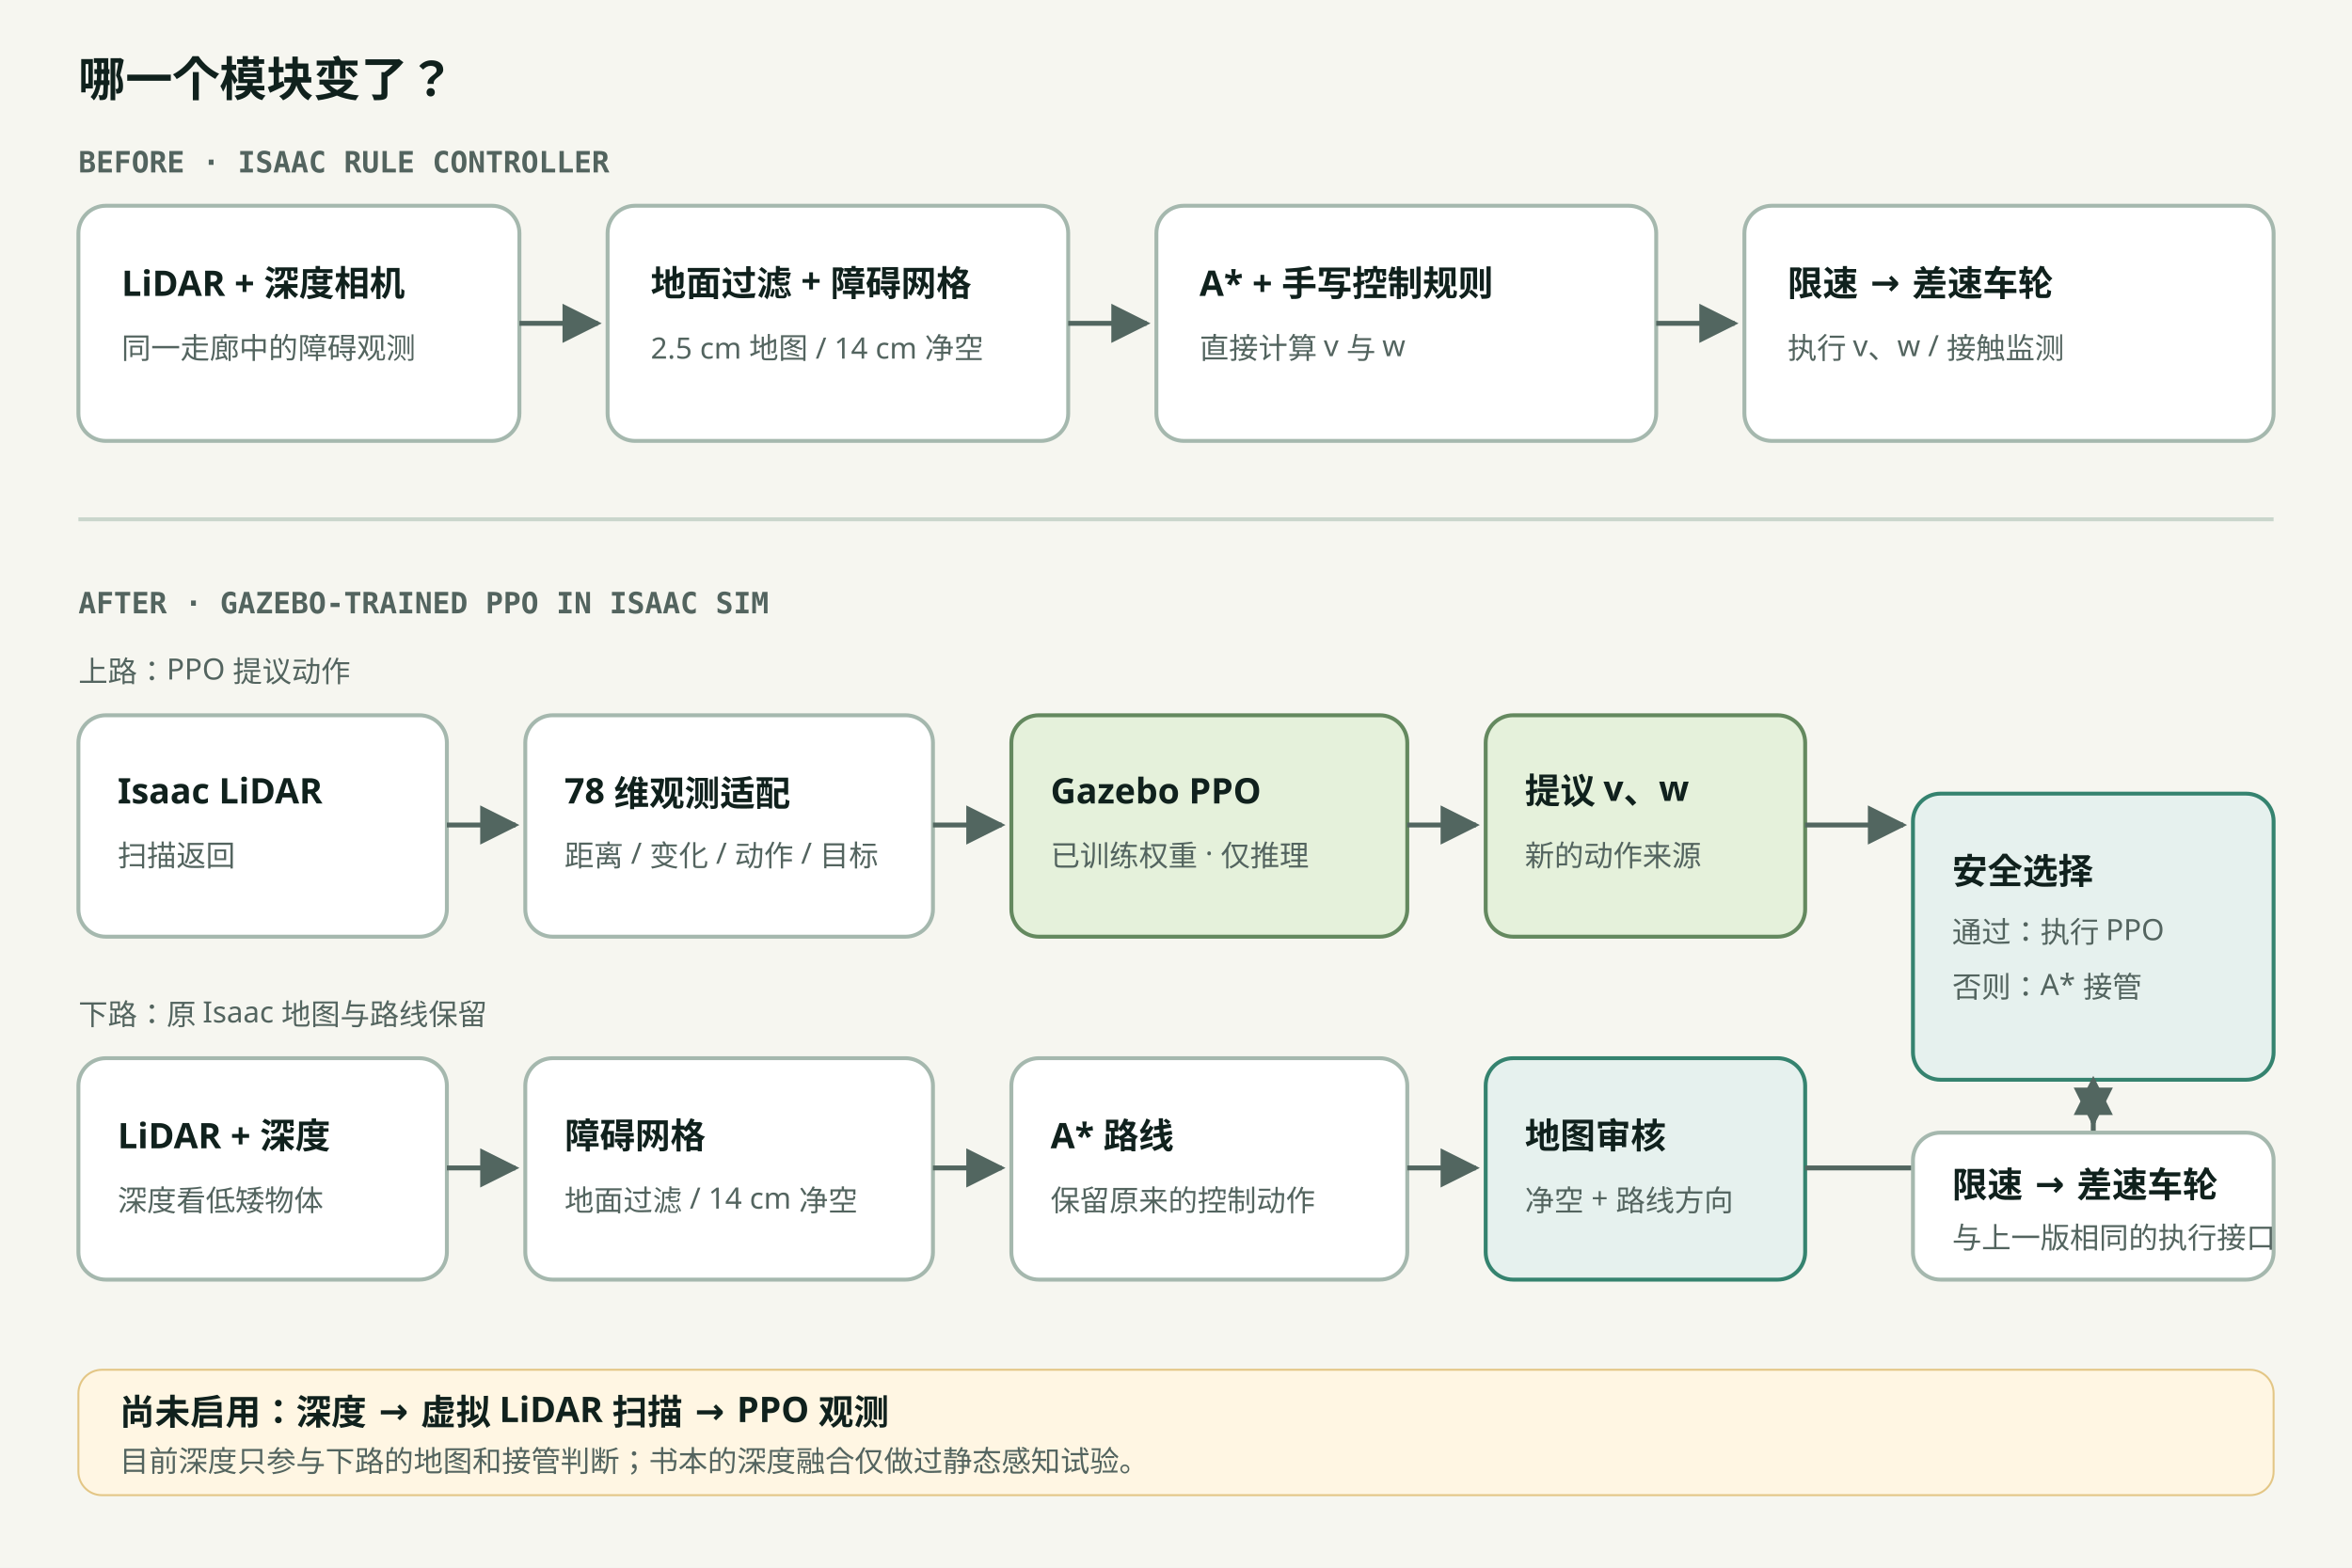
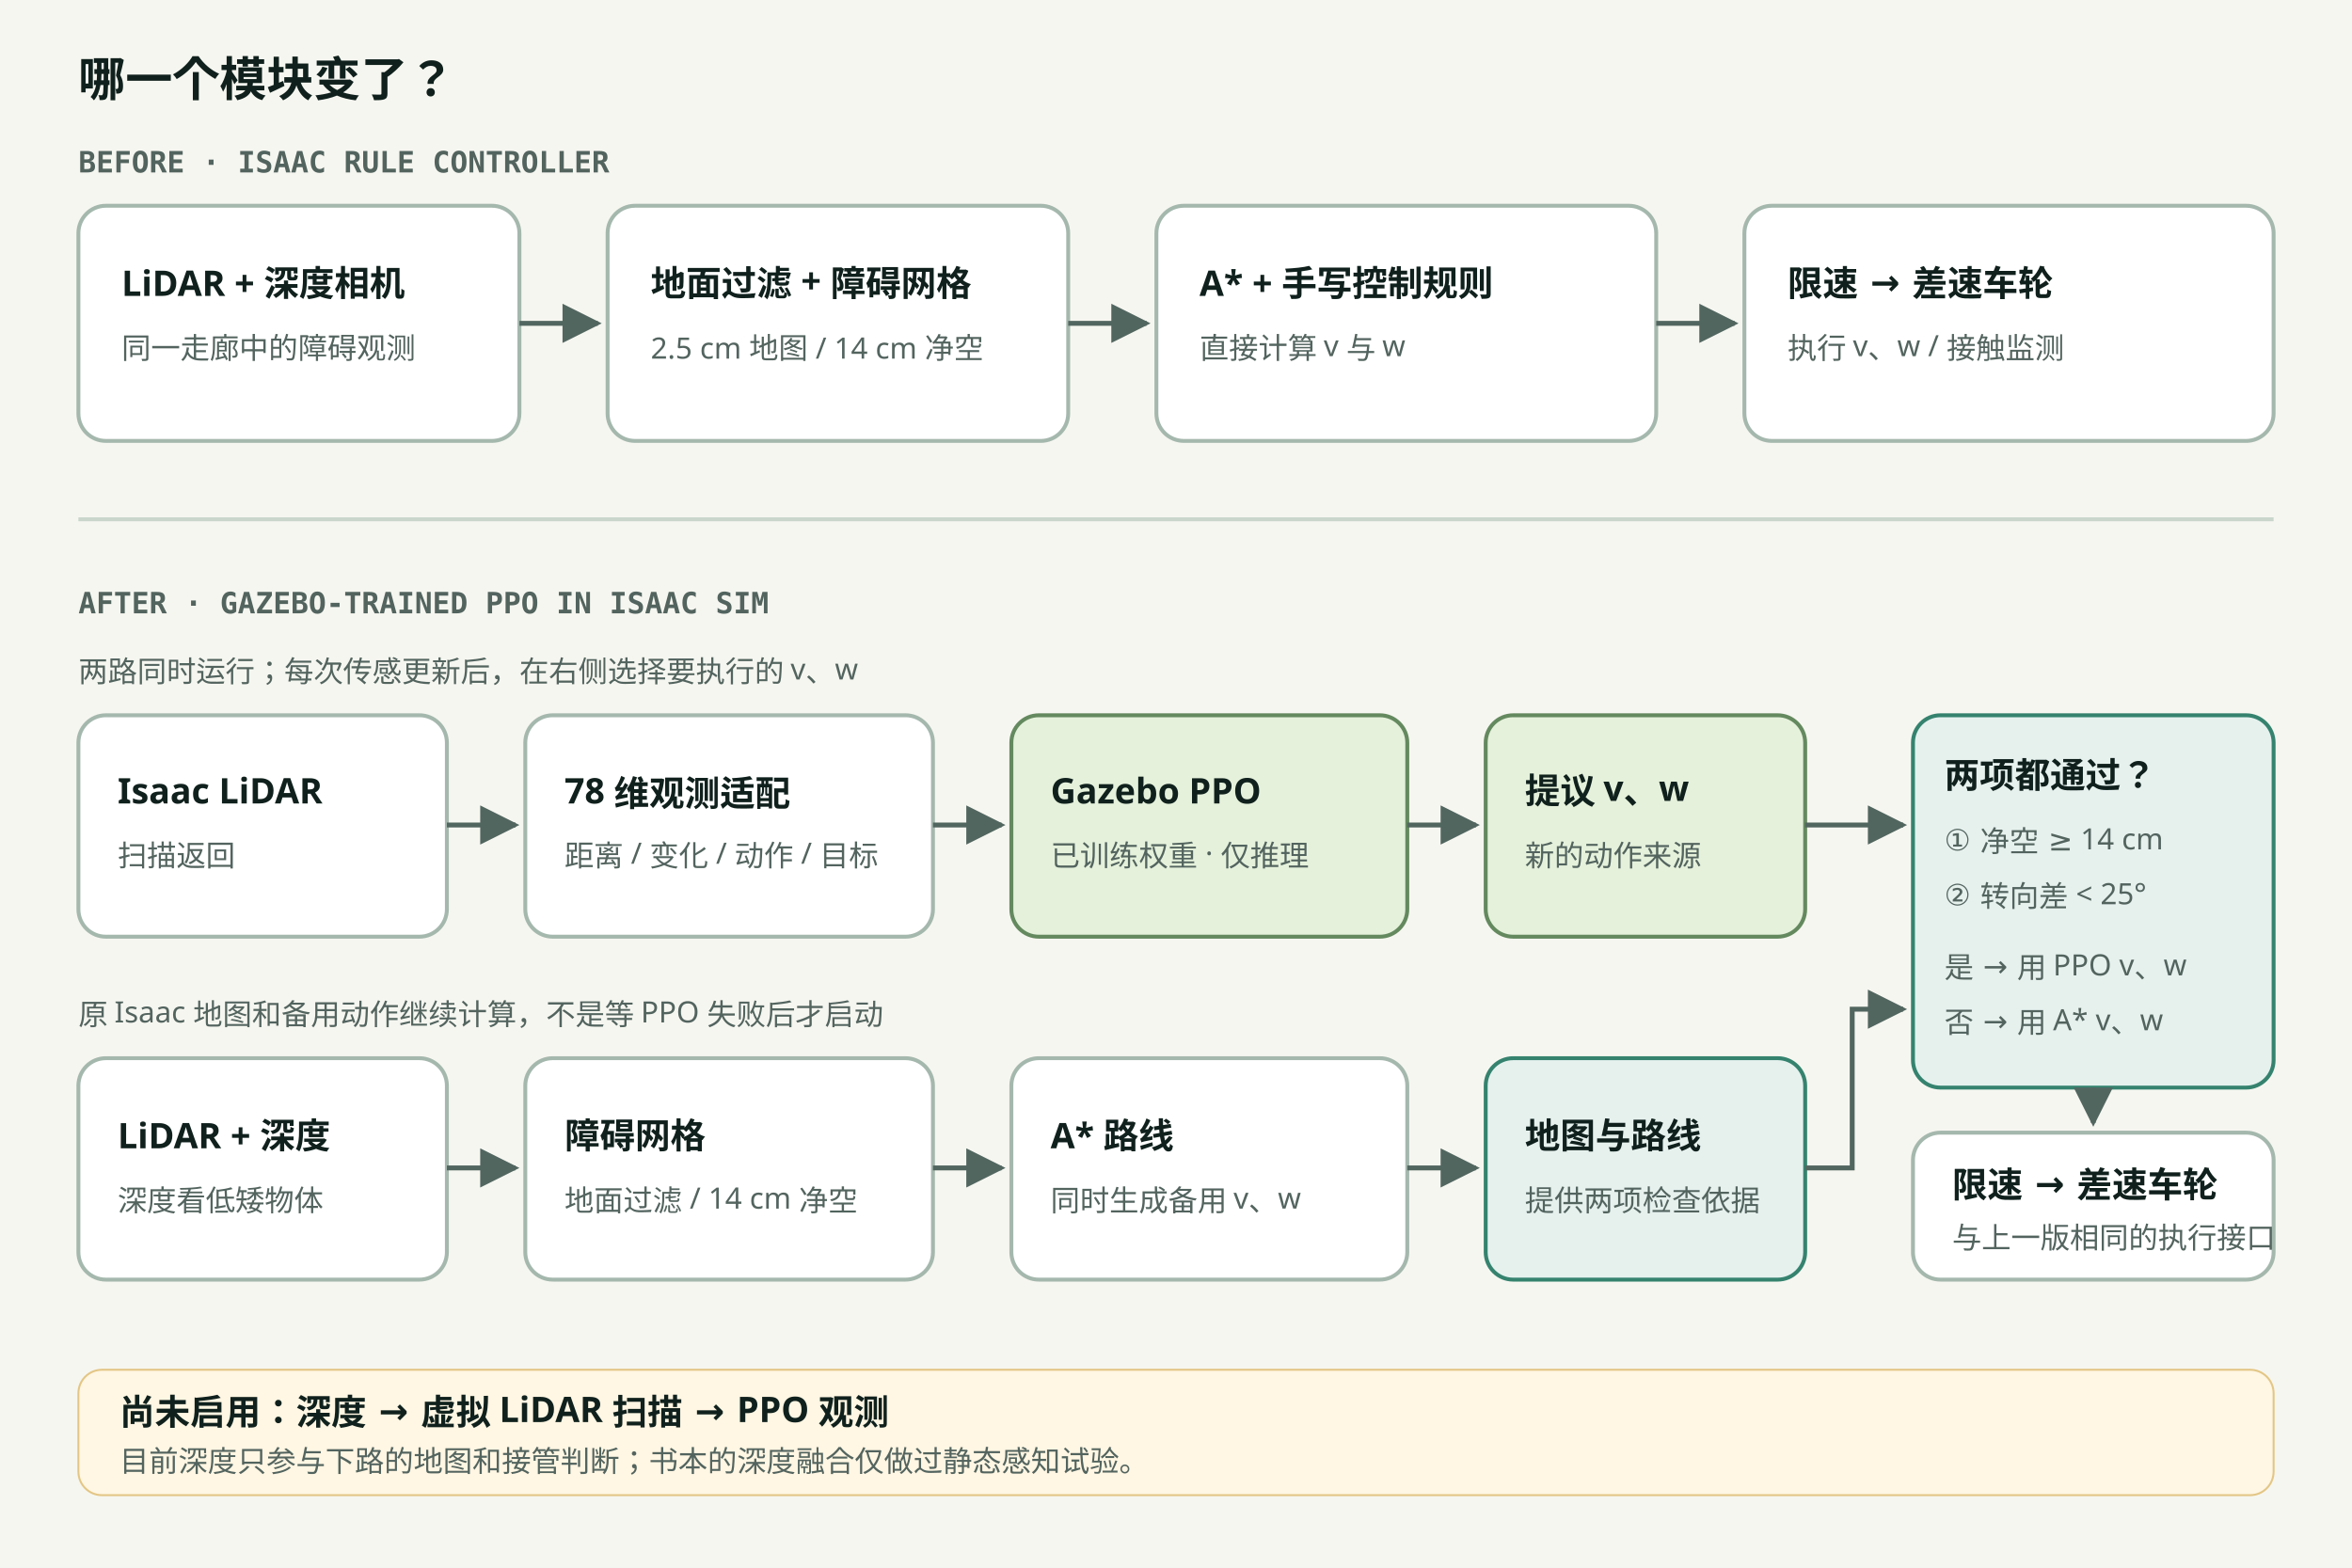
<svg xmlns="http://www.w3.org/2000/svg" viewBox="0 0 1200 800" role="img" aria-labelledby="title desc">
  <defs>
    <marker id="arrow" viewBox="0 0 10 10" refX="9" refY="5" markerWidth="8" markerHeight="8" orient="auto-start-reverse">
      <path d="M0 0 L10 5 L0 10Z" fill="#526660" />
    </marker>
    <style>
      .label{font:700 24px "Noto Sans SC","Microsoft YaHei",sans-serif;fill:#10211d}
      .text{font:600 18px "Noto Sans SC","Microsoft YaHei",sans-serif;fill:#10211d}
      .small{font:15px "Noto Sans SC","Microsoft YaHei",sans-serif;fill:#53645f}
      .mono{font:600 15px "DM Mono",monospace;fill:#53645f}
      .box{fill:#fff;stroke:#a5b8ae;stroke-width:2}
      .ppo{fill:#e5f1db;stroke:#64895f;stroke-width:2}
      .guard{fill:#e6f1ee;stroke:#35836f;stroke-width:2}
      .path{fill:none;stroke:#526660;stroke-width:2.5;marker-end:url(#arrow)}
      .dash{fill:none;stroke:#9aa9a3;stroke-width:2;stroke-dasharray:7 7}
    </style>
  </defs>
  <rect width="1200" height="800" fill="#f6f6f0" />
  <text x="40" y="49" class="label">哪一个模块变了？</text>
  <text x="40" y="88" class="mono">BEFORE · ISAAC RULE CONTROLLER</text>
  <rect x="40" y="105" width="225" height="120" rx="14" class="box" />
  <text x="62" y="151" class="text">LiDAR + 深度相机</text>
  <text x="62" y="183" class="small">同一走廊中的障碍观测</text>
  <path d="M265 165H305" class="path" />
  <rect x="310" y="105" width="235" height="120" rx="14" class="box" />
  <text x="332" y="151" class="text">地面过滤 + 障碍网格</text>
  <text x="332" y="183" class="small">2.5 cm 地图 / 14 cm 净空</text>
  <path d="M545 165H585" class="path" />
  <rect x="590" y="105" width="255" height="120" rx="14" class="box" />
  <text x="612" y="151" class="text">A* + 手写控制规则</text>
  <text x="612" y="183" class="small">直接计算 v 与 w</text>
  <path d="M845 165H885" class="path" />
  <rect x="890" y="105" width="270" height="120" rx="14" class="box" />
  <text x="912" y="151" class="text">限速 → 差速车轮</text>
  <text x="912" y="183" class="small">执行 v、w / 接触监测</text>
  <line x1="40" y1="265" x2="1160" y2="265" stroke="#cad6cc" stroke-width="2" />
  <text x="40" y="313" class="mono">AFTER · GAZEBO-TRAINED PPO IN ISAAC SIM</text>
-   <text x="40" y="348" class="small">上路：PPO 提议动作</text>
+   <text x="40" y="348" class="small">两路同时运行；每次传感更新后，在右侧选择要执行的 v、w</text>
  <rect x="40" y="365" width="188" height="113" rx="14" class="box" />
  <text x="60" y="410" class="text">Isaac LiDAR</text>
  <text x="60" y="442" class="small">扫描返回</text>
  <path d="M228 421H263" class="path" />
  <rect x="268" y="365" width="208" height="113" rx="14" class="box" />
  <text x="288" y="410" class="text">78 维观测适配</text>
  <text x="288" y="442" class="small">距离 / 变化 / 动作 / 目标</text>
  <path d="M476 421H511" class="path" />
  <rect x="516" y="365" width="202" height="113" rx="14" class="ppo" />
  <text x="536" y="410" class="text">Gazebo PPO</text>
  <text x="536" y="442" class="small">已训练权重 · 仅推理</text>
  <path d="M718 421H753" class="path" />
  <rect x="758" y="365" width="163" height="113" rx="14" class="ppo" />
  <text x="778" y="410" class="text">提议 v、w</text>
  <text x="778" y="442" class="small">新的动作来源</text>
  <path d="M921 421H971" class="path" />
-   <rect x="976" y="405" width="184" height="146" rx="14" class="guard" />
-   <text x="996" y="451" class="text">安全选择</text>
-   <text x="996" y="481" class="small">通过：执行 PPO</text>
-   <text x="996" y="509" class="small">否则：A* 接管</text>
-   <text x="40" y="523" class="small">下路：原 Isaac 地图与路线保留</text>
+   <rect x="976" y="365" width="184" height="190" rx="14" class="guard" />
+   <text x="992" y="402" class="text">两项都通过？</text>
+   <text x="992" y="434" class="small">① 净空 ≥ 14 cm</text>
+   <text x="992" y="462" class="small">② 转向差 &lt; 25°</text>
+   <text x="992" y="499" class="small">是 → 用 PPO v、w</text>
+   <text x="992" y="527" class="small">否 → 用 A* v、w</text>
+   <text x="40" y="523" class="small">原 Isaac 地图和备用动作继续计算，不是等 PPO 失败后才启动</text>
  <rect x="40" y="540" width="188" height="113" rx="14" class="box" />
  <text x="60" y="586" class="text">LiDAR + 深度</text>
  <text x="60" y="618" class="small">深度看低矮物体</text>
  <path d="M228 596H263" class="path" />
  <rect x="268" y="540" width="208" height="113" rx="14" class="box" />
  <text x="288" y="586" class="text">障碍网格</text>
  <text x="288" y="618" class="small">地面过滤 / 14 cm 净空</text>
  <path d="M476 596H511" class="path" />
  <rect x="516" y="540" width="202" height="113" rx="14" class="box" />
  <text x="536" y="586" class="text">A* 路线</text>
-   <text x="536" y="618" class="small">保留原来的控制动作</text>
+   <text x="536" y="618" class="small">同时生成备用 v、w</text>
  <path d="M718 596H753" class="path" />
  <rect x="758" y="540" width="163" height="113" rx="14" class="guard" />
-   <text x="778" y="586" class="text">地图审核</text>
-   <text x="778" y="618" class="small">净空 + 路线方向</text>
-   <path d="M921 596H1068V551" class="path" />
-   <path d="M1068 551V573" class="path" />
+   <text x="778" y="586" class="text">地图与路线</text>
+   <text x="778" y="618" class="small">提供两项检查依据</text>
+   <path d="M921 596H945V515H971" class="path" />
+   <path d="M1068 555V573" class="path" />
  <rect x="976" y="578" width="184" height="75" rx="14" class="box" />
  <text x="996" y="611" class="text">限速 → 差速车轮</text>
  <text x="996" y="637" class="small">与上一版相同的执行接口</text>
  <rect x="40" y="699" width="1120" height="64" rx="12" fill="#fff6e3" stroke="#e3c685" />
  <text x="61" y="727" class="text">尚未启用：深度 → 虚拟 LiDAR 扫描 → PPO 观测</text>
  <text x="61" y="751" class="small">目前深度只参与下路的地图和接管判断；书本的深度融合仅做过静态感知试验。</text>
</svg>
